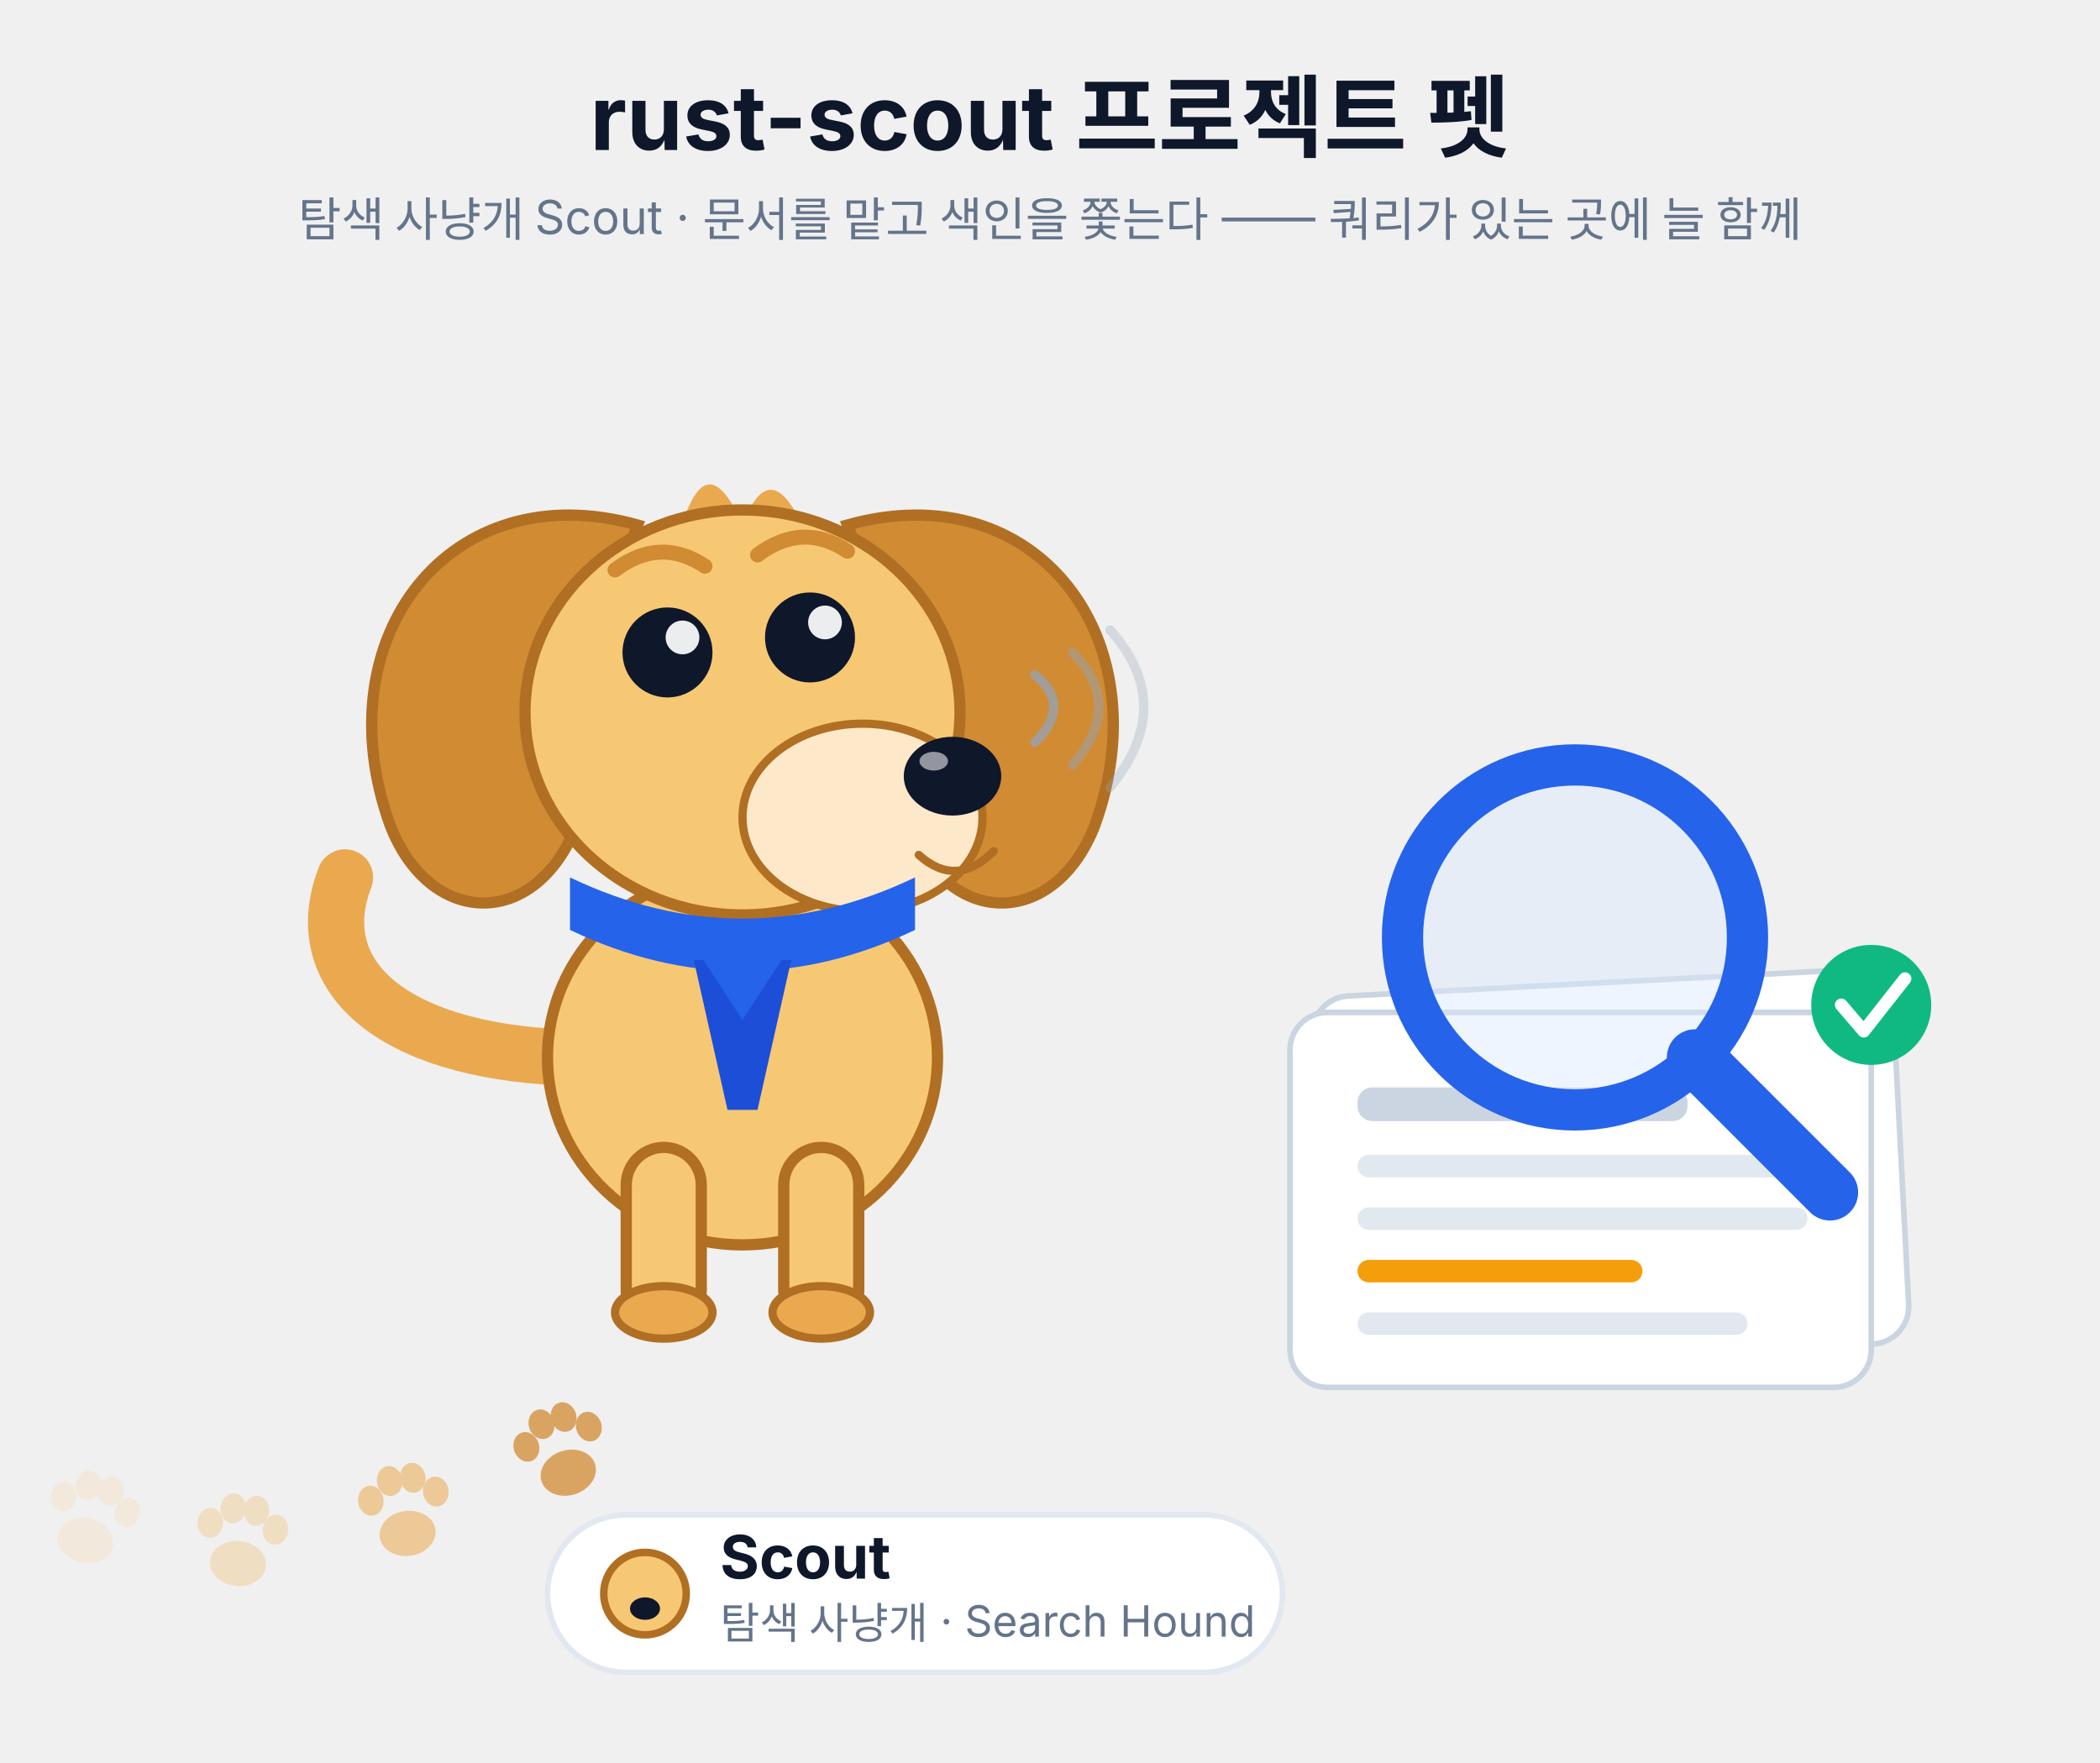
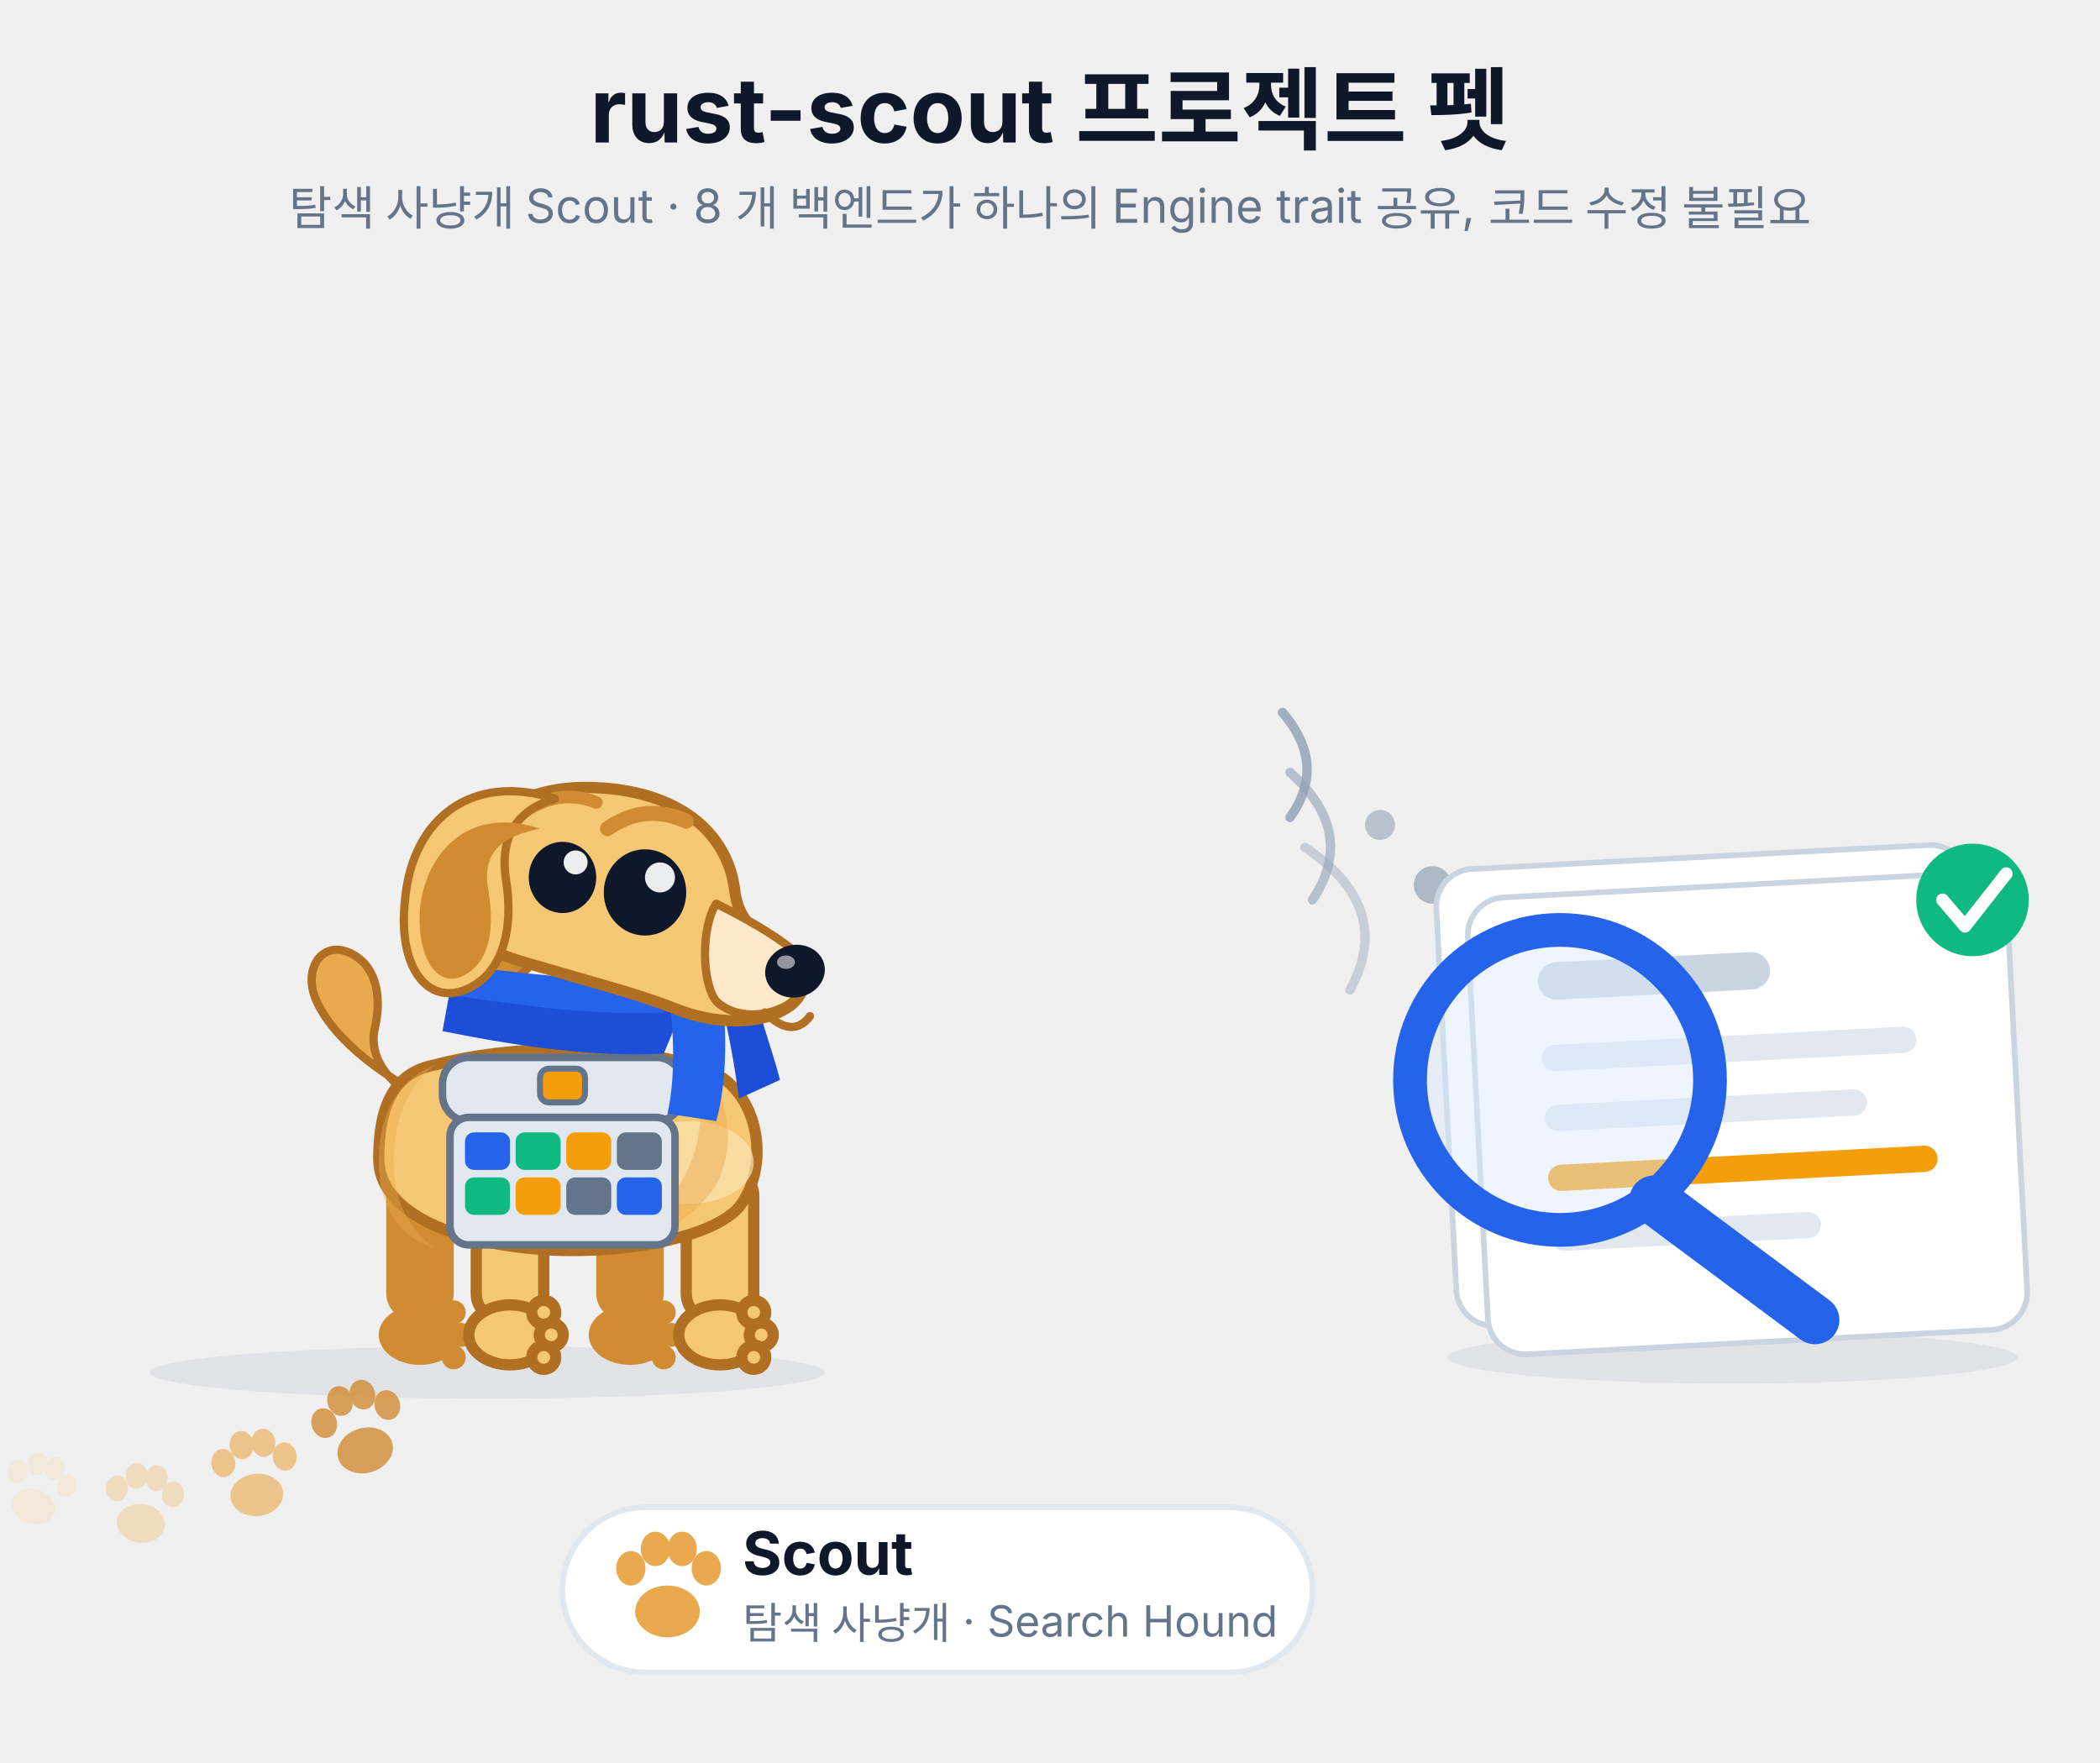
<svg xmlns="http://www.w3.org/2000/svg" viewBox="0 0 560 470" font-family="system-ui, -apple-system, 'Segoe UI', sans-serif" role="img" aria-labelledby="petTitle petDesc">
  <defs>
    <style>
      .title { font-size: 24px; font-weight: 700; fill: #0f172a; }
      .sub   { font-size: 12.5px; fill: #64748b; }
+ 
+       /* 猎犬配色：琥珀系（与架构图 data 层同源），不引入第二套色板 */
+       .fur   { fill: #f7c873; }
+       .fur-m { fill: #eaa94f; }
+       .fur-d { fill: #d18b33; }
+       .fur-l { fill: #fbe3b4; }
+       .muzzle{ fill: #fde9c9; }
+       .ink   { fill: #0f172a; }
+ 
+       /* 描边族：与填充类组合使用（s = 主轮廓，s2 = 次要轮廓） */
+       .s     { stroke: #b06f22; stroke-width: 3;   stroke-linejoin: round; stroke-linecap: round; }
+       .s2    { stroke: #b06f22; stroke-width: 2.2; stroke-linejoin: round; stroke-linecap: round; }
+ 
+       .scarf { fill: #2563eb; }
+       .scarf-d { fill: #1d4ed8; }
+ 
+       /* 侦察挎包：帆布色 + 石板灰轮廓，和猎犬的棕色描边区分开 */
+       .bag   { fill: #e2e8f0; stroke: #64748b; stroke-width: 2; stroke-linejoin: round; }
+       .flap  { fill: #cbd5e1; }
+       .strap { stroke: #64748b; stroke-width: 11; stroke-linecap: round; }
+ 
+       .paw   { fill: currentColor; }
+       .sniff { fill: none; stroke: #94a3b8; stroke-width: 2.5; stroke-linecap: round; }
+ 
      .card  { fill: #ffffff; stroke: #cbd5e1; stroke-width: 1.5; }
      .line  { fill: #e2e8f0; }
      .line-hi { fill: #f59e0b; }
      .head  { fill: #cbd5e1; }
-       /* 사냥개 배색: 앰버 계열(아키텍처 다이어그램의 data 계층 색 재사용), 사이트 전체 팔레트와 같은 계통 유지 */
-       .fur   { fill: #f7c873; }
-       .fur-m { fill: #eaa94f; }
-       .fur-d { fill: #d18b33; }
-       .muzzle{ fill: #fde9c9; }
-       .ink   { fill: #0f172a; }
-       .scarf { fill: #2563eb; }
-       .scarf-d { fill: #1d4ed8; }
      .glass { fill: #dbeafe; fill-opacity: 0.45; }
-       .rim   { fill: none; stroke: #2563eb; stroke-width: 11; }
-       .handle{ stroke: #2563eb; stroke-width: 15; stroke-linecap: round; }
-       .paw   { fill: currentColor; }
+       .rim   { fill: none; stroke: #2563eb; stroke-width: 9; }
+       .handle{ stroke: #2563eb; stroke-width: 13; stroke-linecap: round; }
      .badge { fill: #10b981; }
-       /* 스트로크 계열: 채우기 클래스와 조합해서 사용 */
-       .s     { stroke: #b06f22; stroke-width: 3; }
-       .s2    { stroke: #b06f22; stroke-width: 2.2; }
-       .brow  { fill: none; stroke: #d18b33; stroke-width: 4; stroke-linecap: round; }
-       .tail  { fill: none; stroke: #eaa94f; stroke-width: 15; stroke-linecap: round; }
-       .sniff { fill: none; stroke: #94a3b8; stroke-width: 2.5; stroke-linecap: round; }
+ 
      .name  { font-size: 16px; font-weight: 700; fill: #0f172a; }
      .role  { font-size: 11.5px; fill: #64748b; }
    </style>
    <g id="pawMark">
      <ellipse cx="0" cy="5" rx="7.5" ry="6" class="paw" />
      <ellipse cx="-8.5" cy="-5" rx="3.4" ry="4" class="paw" />
      <ellipse cx="-2.8" cy="-9.5" rx="3.4" ry="4" class="paw" />
      <ellipse cx="3.4" cy="-9.5" rx="3.4" ry="4" class="paw" />
      <ellipse cx="9" cy="-5" rx="3.4" ry="4" class="paw" />
    </g>
  </defs>
-   <text x="280" y="40" text-anchor="middle" class="title">rust-scout 프로젝트 펫</text>
-   <text x="280" y="63" text-anchor="middle" class="sub">탐색 사냥개 Scout · 문서를 맡고 색인을 쫓는다 —— 쿼리가 있는 곳에 늘 함께</text>
-   <use href="#pawMark" transform="translate(150,388) rotate(-18)" color="#d18b33" opacity="0.75" />
-   <use href="#pawMark" transform="translate(108,404) rotate(-8)" color="#eaa94f" opacity="0.55" />
-   <use href="#pawMark" transform="translate(64,412)  rotate(6)" color="#f0c37f" opacity="0.4" />
-   <use href="#pawMark" transform="translate(24,406)  rotate(14)" color="#f7d9a8" opacity="0.28" />
-   <g transform="translate(198,190)">
-     <path class="tail" d="M -48,92 C -94,90 -116,70 -106,44" />
-     <path class="fur-d s" d="M -28,-50 C -78,-64 -112,-20 -94,30 C -84,56 -58,58 -46,34 C -38,14 -40,-20 -28,-50 Z" />
-     <path class="fur-d s" d="M  28,-50 C  78,-64  112,-20  94,30 C  84,56  58,58  46,34 C  38,14  40,-20  28,-50 Z" />
-     <path class="fur-m" d="M -17,-47 Q -10,-73 0,-50 Q 8,-71 18,-45 Z" />
-     <ellipse cx="0" cy="92" rx="52" ry="50" class="fur s" />
-     <rect x="-31" y="116" width="20" height="48" rx="10" class="fur s" />
-     <rect x="11" y="116" width="20" height="48" rx="10" class="fur s" />
-     <ellipse cx="-21" cy="160" rx="13" ry="7" class="fur-m s2" />
-     <ellipse cx="21" cy="160" rx="13" ry="7" class="fur-m s2" />
-     <ellipse cx="0" cy="0" rx="58" ry="54" class="fur s" />
-     <ellipse cx="32" cy="28" rx="32" ry="25" class="muzzle s2" />
-     <ellipse cx="56" cy="17" rx="13" ry="10.5" class="ink" />
-     <ellipse cx="51" cy="13" rx="3.8" ry="2.5" fill="#ffffff" opacity="0.55" />
-     <path d="M 47,38 Q 57,47 67,37" fill="none" stroke="#b06f22" stroke-width="2.2" stroke-linecap="round" />
-     <circle cx="-20" cy="-16" r="12" class="ink" />
-     <circle cx="18" cy="-20" r="12" class="ink" />
-     <circle cx="-16" cy="-20" r="4.5" fill="#ffffff" opacity="0.92" />
-     <circle cx="22" cy="-24" r="4.5" fill="#ffffff" opacity="0.92" />
-     <path class="brow" d="M -34,-38 Q -22,-47 -10,-39" />
-     <path class="brow" d="M   4,-42 Q  16,-51  28,-43" />
-     <path class="scarf" d="M -46,44 Q 0,66 46,44 L 46,58 Q 0,80 -46,58 Z" />
-     <path class="scarf-d" d="M -13,66 L 13,66 L 4,106 L -4,106 Z" />
-     <path class="scarf" d="M -13,62 L 13,62 L 0,82 Z" />
-     <path class="sniff" opacity="0.75" d="M 78,-10 Q 88,-2 78,8" />
-     <path class="sniff" opacity="0.5" d="M 88,-16 Q 102,-2 88,14" />
-     <path class="sniff" opacity="0.3" d="M 98,-22 Q 116,-2 98,20" />
+   <text x="280" y="38" text-anchor="middle" class="title">rust-scout 프로젝트 펫</text>
+   <text x="280" y="60" text-anchor="middle" class="sub">탐색 사냥개 Scout · 8 개 백엔드가 하나의 Engine trait 공유, 코드 수정 불필요</text>
+   <ellipse cx="130" cy="366" rx="90" ry="7" fill="#64748b" opacity="0.10" />
+   <ellipse cx="462" cy="362" rx="76" ry="7" fill="#64748b" opacity="0.10" />
+   <use href="#pawMark" transform="translate(96,382) rotate(-16) scale(1)" color="#d18b33" opacity="0.80" />
+   <use href="#pawMark" transform="translate(68,394) rotate(-6)  scale(0.94)" color="#eaa94f" opacity="0.62" />
+   <use href="#pawMark" transform="translate(38,402) rotate(6)   scale(0.86)" color="#f0c37f" opacity="0.44" />
+   <use href="#pawMark" transform="translate(10,398) rotate(16)  scale(0.78)" color="#f7d9a8" opacity="0.30" />
+   <path class="sniff" opacity="0.85" d="M 342,190 Q 354,204 344,218" />
+   <path class="sniff" opacity="0.62" d="M 344,206 Q 362,222 350,240" />
+   <path class="sniff" opacity="0.42" d="M 348,226 Q 372,242 360,264" />
+   <circle cx="368" cy="220" r="4.0" fill="#94a3b8" opacity="0.60" />
+   <circle cx="382" cy="236" r="5.0" fill="#94a3b8" opacity="0.72" />
+   <circle cx="394" cy="250" r="6.0" fill="#f0b048" opacity="0.80" />
+   <circle cx="406" cy="266" r="7.0" fill="#f59e0b" opacity="0.95" />
+   <g transform="rotate(-3 466 297)">
+     <rect x="386" y="228" width="142" height="122" rx="10" class="card" stroke="#e2e8f0" />
+     <rect x="394" y="236" width="144" height="122" rx="10" class="card" />
+     <rect x="412" y="254" width="62" height="10" rx="5" class="head" />
+     <rect x="412" y="276" width="100" height="7" rx="3.5" class="line" />
+     <rect x="412" y="292" width="86" height="7" rx="3.5" class="line" />
+     <rect x="412" y="308" width="104" height="7" rx="3.5" class="line-hi" />
+     <rect x="412" y="324" width="72" height="7" rx="3.5" class="line" />
  </g>
-   <g transform="rotate(-3 430 312)">
-     <rect x="352" y="262" width="155" height="100" rx="10" class="card" stroke="#e2e8f0" />
+   <circle cx="526" cy="240" r="15" class="badge" />
+   <path d="M 518,240 L 524,247 L 535,233" fill="none" stroke="#ffffff" stroke-width="3.4" stroke-linecap="round" stroke-linejoin="round" />
+   <circle cx="416" cy="288" r="40" class="glass" />
+   <path class="handle" d="M 441,320 L 484,352" />
+   <circle cx="416" cy="288" r="40" class="rim" />
+   <g transform="translate(150,364)">
+     <path class="fur-m s2" d="M -34,-70       C -50,-78 -62,-88 -66,-98       C -69,-106 -64,-113 -57,-110       C -50,-107 -48,-99 -50,-90       C -52,-82 -46,-73 -34,-70 Z" />
+     <g class="fur-d">
+       <rect x="-47" y="-52" width="18" height="40" rx="7" />
+       <ellipse cx="-38" cy="-8" rx="11" ry="8" />
+       <circle cx="-29" cy="-14" r="3.2" />
+       <circle cx="-27" cy="-8" r="3.2" />
+       <circle cx="-29" cy="-2" r="3.2" />
+       <rect x="9" y="-52" width="18" height="40" rx="7" />
+       <ellipse cx="18" cy="-8" rx="11" ry="8" />
+       <circle cx="27" cy="-14" r="3.2" />
+       <circle cx="29" cy="-8" r="3.2" />
+       <circle cx="27" cy="-2" r="3.2" />
+     </g>
+     <g class="fur s">
+       <rect x="-23" y="-52" width="18" height="40" rx="7" />
+       <ellipse cx="-14" cy="-8" rx="11" ry="8" />
+       <circle cx="-5" cy="-14" r="3.2" />
+       <circle cx="-3" cy="-8" r="3.2" />
+       <circle cx="-5" cy="-2" r="3.2" />
+       <rect x="33" y="-52" width="18" height="40" rx="7" />
+       <ellipse cx="42" cy="-8" rx="11" ry="8" />
+       <circle cx="51" cy="-14" r="3.2" />
+       <circle cx="53" cy="-8" r="3.2" />
+       <circle cx="51" cy="-2" r="3.2" />
+     </g>
+     <path class="fur s" d="M -34,-80       C -12,-86 24,-86 42,-77       C 53,-70 55,-52 47,-42       C 39,-33 12,-29 -8,-31       C -30,-33 -49,-41 -49,-55       C -49,-69 -45,-78 -34,-80 Z" />
+     <ellipse cx="34" cy="-54" rx="17" ry="11" class="fur-l" opacity="0.7" />
+     <path class="fur-m" opacity="0.45" d="M 38,-78 C 45,-70 46,-58 41,-48 C 35,-39 26,-34 16,-32 C 27,-40 34,-50 36,-60 C 38,-70 37,-75 34,-80 Z" />
+     <path class="fur-m" opacity="0.4" d="M -49,-54 C -49,-67 -44,-76 -34,-80 C -42,-74 -45,-64 -45,-54 C -45,-44 -41,-36 -34,-31 C -44,-34 -49,-43 -49,-54 Z" />
+     <rect x="-32" y="-82" width="64" height="17" rx="7" class="bag" />
+     <rect x="-6" y="-79" width="12" height="9" rx="2.4" fill="#f59e0b" stroke="#64748b" stroke-width="1.6" />
+     <rect x="-30" y="-66" width="60" height="34" rx="5" class="bag" />
+     <g>
+       <rect x="-26" y="-62" width="12" height="10" rx="2.4" fill="#2563eb" />
+       <rect x="-12.5" y="-62" width="12" height="10" rx="2.4" fill="#10b981" />
+       <rect x="1" y="-62" width="12" height="10" rx="2.4" fill="#f59e0b" />
+       <rect x="14.5" y="-62" width="12" height="10" rx="2.4" fill="#64748b" />
+       <rect x="-26" y="-50" width="12" height="10" rx="2.4" fill="#10b981" />
+       <rect x="-12.5" y="-50" width="12" height="10" rx="2.4" fill="#f59e0b" />
+       <rect x="1" y="-50" width="12" height="10" rx="2.4" fill="#64748b" />
+       <rect x="14.5" y="-50" width="12" height="10" rx="2.4" fill="#2563eb" />
+     </g>
+     <path class="fur-d s2" d="M 8,-147       C -10,-153 -25,-143 -27,-123       C -29,-107 -21,-99 -13,-103       C -5,-107 -3,-118 -5,-130       C -6,-139 -1,-144 8,-147 Z" />
+     <path class="scarf-d" d="M -30,-100 C -10,-96 12,-94 32,-95 L 27,-83 C 8,-82 -12,-85 -32,-89 Z" />
+     <path class="scarf" d="M -30,-107 C -10,-104 12,-102 30,-103 L 27,-94 C 8,-93 -12,-96 -32,-99 Z" />
+     <path class="scarf" d="M 28,-102 C 30,-88 30,-76 28,-67 L 41,-65 C 44,-76 44,-90 42,-104 Z" />
+     <path class="scarf-d" d="M 41,-103 C 44,-90 46,-80 47,-71 L 58,-76 C 56,-84 52,-94 50,-105 Z" />
+     <path class="scarf-d" d="M 26,-105 C 33,-100 41,-98 49,-100 C 45,-106 34,-109 26,-105 Z" />
+     <path class="fur s" d="M -26,-120       C -30,-142 -14,-154 6,-154       C 28,-154 44,-144 46,-126       C 47,-119 51,-115 58,-112       C 65,-109 67,-101 61,-96       C 53,-90 40,-91 30,-95       C 20,-99 8,-102 -2,-105       C -16,-109 -25,-111 -26,-120 Z" />
+     <path class="muzzle s2" d="M 41,-123       C 49,-119 56,-115 61,-111       C 66,-107 66,-100 60,-96       C 53,-92 45,-93 41,-97       C 37,-102 37,-117 41,-123 Z" />
+     <ellipse cx="62" cy="-105" rx="8" ry="7" class="ink" transform="rotate(-12 62 -105)" />
+     <ellipse cx="59.6" cy="-107.4" rx="2.4" ry="1.8" fill="#ffffff" opacity="0.55" />
+     <path d="M 54,-94 C 59,-89 63,-89 66,-93" fill="none" stroke="#b06f22" stroke-width="2.2" stroke-linecap="round" />
+     <ellipse cx="22" cy="-126" rx="11" ry="11.5" class="ink" />
+     <ellipse cx="0" cy="-130" rx="9" ry="9.5" class="ink" />
+     <circle cx="26" cy="-130" r="4" fill="#ffffff" opacity="0.92" />
+     <circle cx="3.5" cy="-134" r="3.2" fill="#ffffff" opacity="0.92" />
+     <path d="M 12,-143 Q 22,-150 33,-145" fill="none" stroke="#d18b33" stroke-width="4" stroke-linecap="round" />
+     <path d="M -11,-147 Q -1,-154 9,-150" fill="none" stroke="#d18b33" stroke-width="3.4" stroke-linecap="round" />
+     <path class="fur s2" d="M -2,-151       C -24,-158 -40,-146 -42,-124       C -44,-106 -36,-96 -26,-100       C -16,-104 -13,-116 -15,-129       C -17,-141 -12,-148 -2,-151 Z" />
+     <path class="fur-d" d="M -6,-143       C -24,-149 -36,-138 -38,-122       C -39,-108 -33,-100 -26,-104       C -19,-108 -18,-117 -20,-128       C -21,-137 -16,-141 -6,-143 Z" />
  </g>
-   <rect x="344" y="270" width="155" height="100" rx="10" class="card" />
-   <rect x="362" y="290" width="88" height="9" rx="4" class="head" />
-   <rect x="362" y="308" width="120" height="6" rx="3" class="line" />
-   <rect x="362" y="322" width="120" height="6" rx="3" class="line" />
-   <rect x="362" y="336" width="76" height="6" rx="3" class="line-hi" />
-   <rect x="362" y="350" width="104" height="6" rx="3" class="line" />
-   <circle cx="499" cy="268" r="16" class="badge" />
-   <path d="M 491,268 L 497,275 L 508,261" fill="none" stroke="#ffffff" stroke-width="3.4" stroke-linecap="round" stroke-linejoin="round" />
-   <circle cx="420" cy="250" r="46" class="glass" />
-   <path class="handle" d="M 452,282 L 488,318" />
-   <circle cx="420" cy="250" r="46" class="rim" />
-   <rect x="146" y="404" width="196" height="42" rx="21" fill="#ffffff" stroke="#e2e8f0" stroke-width="1.5" />
-   <circle cx="172" cy="425" r="11" class="fur" />
-   <circle cx="172" cy="425" r="11" fill="none" stroke="#b06f22" stroke-width="2" />
-   <ellipse cx="172" cy="429" rx="4" ry="3" class="ink" />
-   <text x="192" y="421" class="name">Scout</text>
-   <text x="192" y="437" class="role">탐색 사냥개 · Search Hound</text>
+   <rect x="150" y="402" width="200" height="44" rx="22" fill="#ffffff" stroke="#e2e8f0" stroke-width="1.5" />
+   <use href="#pawMark" transform="translate(178,424) scale(1.15)" color="#eaa94f" />
+   <text x="198" y="420" class="name">Scout</text>
+   <text x="198" y="437" class="role">탐색 사냥개 · Search Hound</text>
</svg>
